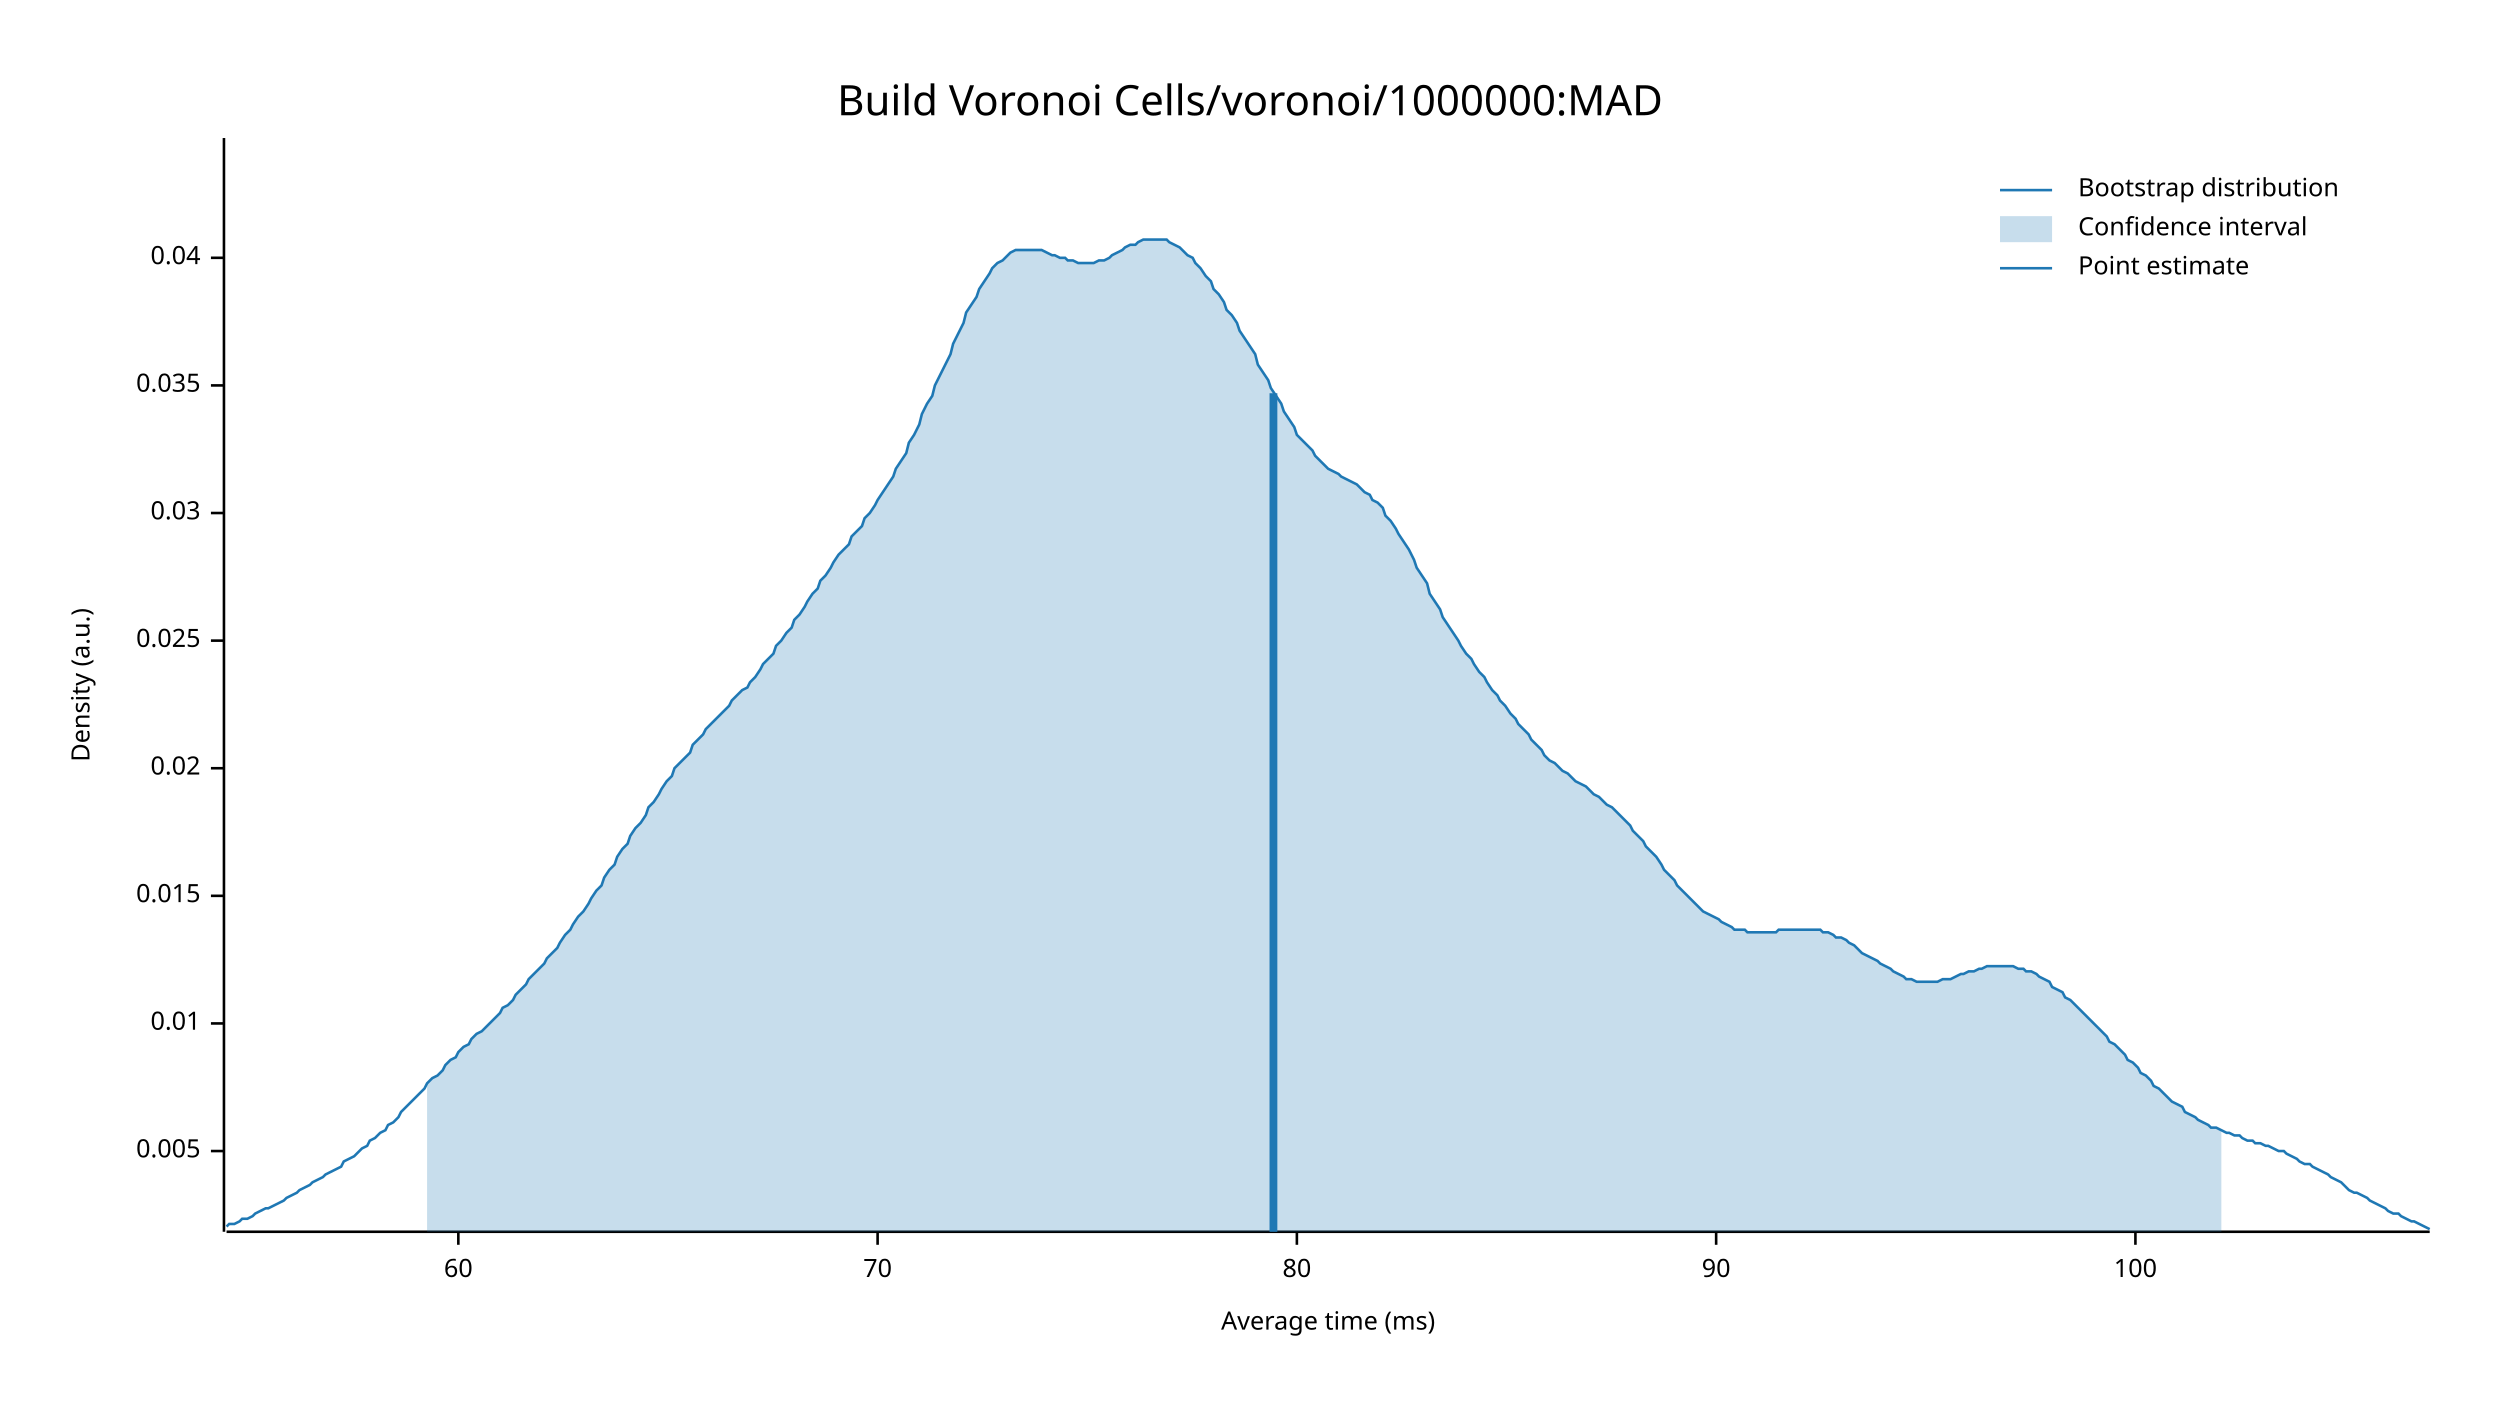
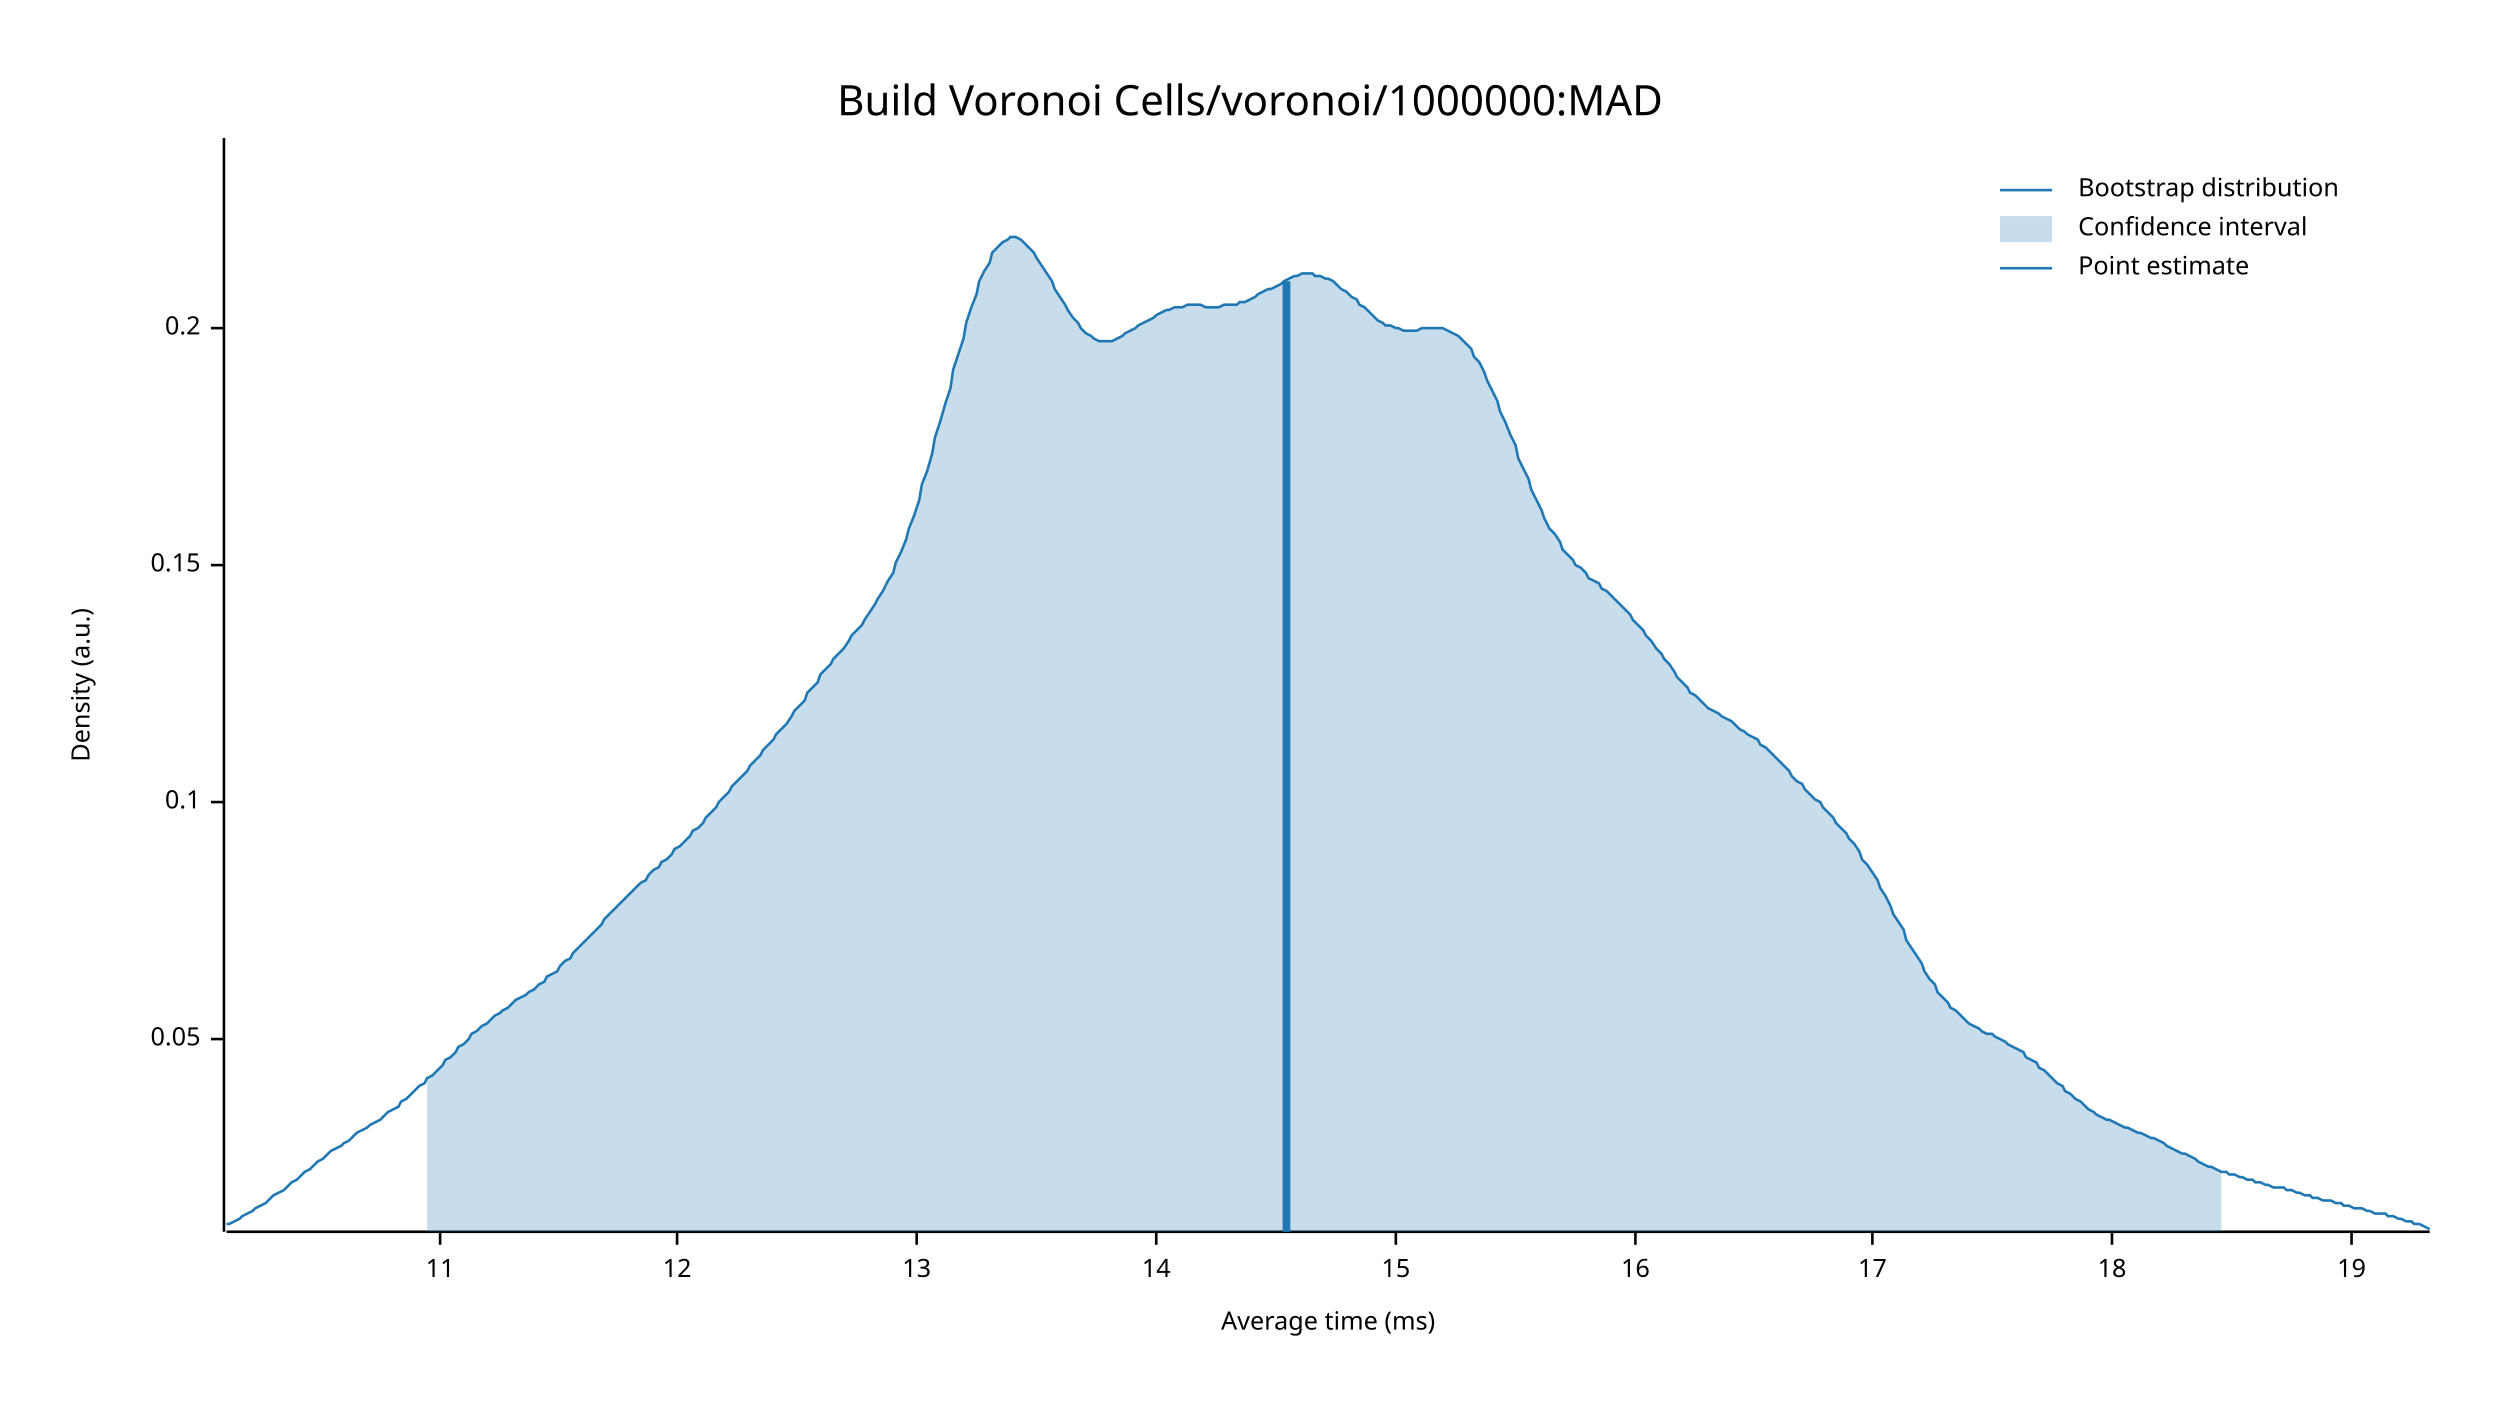
<svg xmlns="http://www.w3.org/2000/svg" width="960" height="540" viewBox="0 0 960 540">
  <text x="480" y="32" dy="0.76em" text-anchor="middle" font-family="sans-serif" font-size="16.129" opacity="1" fill="#000000">
Build Voronoi Cells/voronoi/1000000:MAD
</text>
  <text x="27" y="263" dy="0.76em" text-anchor="middle" font-family="sans-serif" font-size="9.677" opacity="1" fill="#000000" transform="rotate(270, 27, 263)">
Density (a.u.)
</text>
  <text x="510" y="513" dy="-0.5ex" text-anchor="middle" font-family="sans-serif" font-size="9.677" opacity="1" fill="#000000">
Average time (ms)
</text>
  <polyline fill="none" opacity="1" stroke="#000000" stroke-width="1" points="86,53 86,473 " />
-   <text x="77" y="442" dy="0.5ex" text-anchor="end" font-family="sans-serif" font-size="9.677" opacity="1" fill="#000000">
- 0.005
+   <text x="77" y="399" dy="0.5ex" text-anchor="end" font-family="sans-serif" font-size="9.677" opacity="1" fill="#000000">
+ 0.05
</text>
-   <polyline fill="none" opacity="1" stroke="#000000" stroke-width="1" points="81,442 86,442 " />
-   <text x="77" y="393" dy="0.5ex" text-anchor="end" font-family="sans-serif" font-size="9.677" opacity="1" fill="#000000">
- 0.01
+   <polyline fill="none" opacity="1" stroke="#000000" stroke-width="1" points="81,399 86,399 " />
+   <text x="77" y="308" dy="0.5ex" text-anchor="end" font-family="sans-serif" font-size="9.677" opacity="1" fill="#000000">
+ 0.1
</text>
-   <polyline fill="none" opacity="1" stroke="#000000" stroke-width="1" points="81,393 86,393 " />
-   <text x="77" y="344" dy="0.5ex" text-anchor="end" font-family="sans-serif" font-size="9.677" opacity="1" fill="#000000">
- 0.015
+   <polyline fill="none" opacity="1" stroke="#000000" stroke-width="1" points="81,308 86,308 " />
+   <text x="77" y="217" dy="0.5ex" text-anchor="end" font-family="sans-serif" font-size="9.677" opacity="1" fill="#000000">
+ 0.15
</text>
-   <polyline fill="none" opacity="1" stroke="#000000" stroke-width="1" points="81,344 86,344 " />
-   <text x="77" y="295" dy="0.5ex" text-anchor="end" font-family="sans-serif" font-size="9.677" opacity="1" fill="#000000">
- 0.02
+   <polyline fill="none" opacity="1" stroke="#000000" stroke-width="1" points="81,217 86,217 " />
+   <text x="77" y="126" dy="0.5ex" text-anchor="end" font-family="sans-serif" font-size="9.677" opacity="1" fill="#000000">
+ 0.2
</text>
-   <polyline fill="none" opacity="1" stroke="#000000" stroke-width="1" points="81,295 86,295 " />
-   <text x="77" y="246" dy="0.5ex" text-anchor="end" font-family="sans-serif" font-size="9.677" opacity="1" fill="#000000">
- 0.025
+   <polyline fill="none" opacity="1" stroke="#000000" stroke-width="1" points="81,126 86,126 " />
+   <polyline fill="none" opacity="1" stroke="#000000" stroke-width="1" points="87,473 933,473 " />
+   <text x="169" y="483" dy="0.76em" text-anchor="middle" font-family="sans-serif" font-size="9.677" opacity="1" fill="#000000">
+ 11
</text>
-   <polyline fill="none" opacity="1" stroke="#000000" stroke-width="1" points="81,246 86,246 " />
-   <text x="77" y="197" dy="0.5ex" text-anchor="end" font-family="sans-serif" font-size="9.677" opacity="1" fill="#000000">
- 0.03
+   <polyline fill="none" opacity="1" stroke="#000000" stroke-width="1" points="169,473 169,478 " />
+   <text x="260" y="483" dy="0.76em" text-anchor="middle" font-family="sans-serif" font-size="9.677" opacity="1" fill="#000000">
+ 12
</text>
-   <polyline fill="none" opacity="1" stroke="#000000" stroke-width="1" points="81,197 86,197 " />
-   <text x="77" y="148" dy="0.5ex" text-anchor="end" font-family="sans-serif" font-size="9.677" opacity="1" fill="#000000">
- 0.035
+   <polyline fill="none" opacity="1" stroke="#000000" stroke-width="1" points="260,473 260,478 " />
+   <text x="352" y="483" dy="0.76em" text-anchor="middle" font-family="sans-serif" font-size="9.677" opacity="1" fill="#000000">
+ 13
</text>
-   <polyline fill="none" opacity="1" stroke="#000000" stroke-width="1" points="81,148 86,148 " />
-   <text x="77" y="99" dy="0.5ex" text-anchor="end" font-family="sans-serif" font-size="9.677" opacity="1" fill="#000000">
- 0.04
+   <polyline fill="none" opacity="1" stroke="#000000" stroke-width="1" points="352,473 352,478 " />
+   <text x="444" y="483" dy="0.76em" text-anchor="middle" font-family="sans-serif" font-size="9.677" opacity="1" fill="#000000">
+ 14
</text>
-   <polyline fill="none" opacity="1" stroke="#000000" stroke-width="1" points="81,99 86,99 " />
-   <polyline fill="none" opacity="1" stroke="#000000" stroke-width="1" points="87,473 933,473 " />
-   <text x="176" y="483" dy="0.76em" text-anchor="middle" font-family="sans-serif" font-size="9.677" opacity="1" fill="#000000">
- 60
+   <polyline fill="none" opacity="1" stroke="#000000" stroke-width="1" points="444,473 444,478 " />
+   <text x="536" y="483" dy="0.76em" text-anchor="middle" font-family="sans-serif" font-size="9.677" opacity="1" fill="#000000">
+ 15
</text>
-   <polyline fill="none" opacity="1" stroke="#000000" stroke-width="1" points="176,473 176,478 " />
-   <text x="337" y="483" dy="0.76em" text-anchor="middle" font-family="sans-serif" font-size="9.677" opacity="1" fill="#000000">
- 70
+   <polyline fill="none" opacity="1" stroke="#000000" stroke-width="1" points="536,473 536,478 " />
+   <text x="628" y="483" dy="0.76em" text-anchor="middle" font-family="sans-serif" font-size="9.677" opacity="1" fill="#000000">
+ 16
</text>
-   <polyline fill="none" opacity="1" stroke="#000000" stroke-width="1" points="337,473 337,478 " />
-   <text x="498" y="483" dy="0.76em" text-anchor="middle" font-family="sans-serif" font-size="9.677" opacity="1" fill="#000000">
- 80
+   <polyline fill="none" opacity="1" stroke="#000000" stroke-width="1" points="628,473 628,478 " />
+   <text x="719" y="483" dy="0.76em" text-anchor="middle" font-family="sans-serif" font-size="9.677" opacity="1" fill="#000000">
+ 17
</text>
-   <polyline fill="none" opacity="1" stroke="#000000" stroke-width="1" points="498,473 498,478 " />
-   <text x="659" y="483" dy="0.76em" text-anchor="middle" font-family="sans-serif" font-size="9.677" opacity="1" fill="#000000">
- 90
+   <polyline fill="none" opacity="1" stroke="#000000" stroke-width="1" points="719,473 719,478 " />
+   <text x="811" y="483" dy="0.76em" text-anchor="middle" font-family="sans-serif" font-size="9.677" opacity="1" fill="#000000">
+ 18
</text>
-   <polyline fill="none" opacity="1" stroke="#000000" stroke-width="1" points="659,473 659,478 " />
-   <text x="820" y="483" dy="0.76em" text-anchor="middle" font-family="sans-serif" font-size="9.677" opacity="1" fill="#000000">
- 100
+   <polyline fill="none" opacity="1" stroke="#000000" stroke-width="1" points="811,473 811,478 " />
+   <text x="903" y="483" dy="0.76em" text-anchor="middle" font-family="sans-serif" font-size="9.677" opacity="1" fill="#000000">
+ 19
</text>
-   <polyline fill="none" opacity="1" stroke="#000000" stroke-width="1" points="820,473 820,478 " />
-   <polyline fill="none" opacity="1" stroke="#1F78B4" stroke-width="1" points="87,471 88,470 90,470 92,469 93,468 95,468 97,467 98,466 100,465 102,464 103,464 105,463 107,462 109,461 110,460 112,459 114,458 115,457 117,456 119,455 120,454 122,453 124,452 125,451 127,450 129,449 131,448 132,446 134,445 136,444 137,443 139,441 141,440 142,438 144,437 146,435 148,434 149,432 151,431 153,429 154,427 156,425 158,423 159,422 161,420 163,418 164,416 166,414 168,413 170,411 171,409 173,407 175,406 176,404 178,402 180,401 181,399 183,397 185,396 187,394 188,393 190,391 192,389 193,387 195,386 197,384 198,382 200,380 202,378 203,376 205,374 207,372 209,370 210,368 212,366 214,364 215,362 217,359 219,357 220,355 222,352 224,350 226,347 227,345 229,342 231,340 232,337 234,334 236,332 237,329 239,326 241,324 242,321 244,318 246,316 248,313 249,310 251,308 253,305 254,303 256,300 258,298 259,295 261,293 263,291 265,289 266,286 268,284 270,282 271,280 273,278 275,276 276,275 278,273 280,271 281,269 283,267 285,265 287,264 288,262 290,260 292,257 293,255 295,253 297,251 298,248 300,246 302,243 304,241 305,238 307,236 309,233 310,231 312,228 314,226 315,223 317,221 319,218 320,216 322,213 324,211 326,209 327,206 329,204 331,202 332,199 334,197 336,194 337,192 339,189 341,186 343,183 344,180 346,177 348,174 349,170 351,167 353,163 354,159 356,155 358,152 359,148 361,144 363,140 365,136 366,132 368,128 370,124 371,120 373,117 375,114 376,111 378,108 380,105 381,103 383,101 385,100 387,98 388,97 390,96 392,96 393,96 395,96 397,96 398,96 400,96 402,97 404,98 405,98 407,99 409,99 410,100 412,100 414,101 415,101 417,101 419,101 420,101 422,100 424,100 426,99 427,98 429,97 431,96 432,95 434,94 436,94 437,93 439,92 441,92 443,92 444,92 446,92 448,92 449,93 451,94 453,95 454,96 456,98 458,99 459,101 461,103 463,106 465,108 466,111 468,113 470,116 471,119 473,121 475,124 476,127 478,130 480,133 482,136 483,140 485,143 487,146 488,149 490,152 492,155 493,158 495,161 497,164 498,167 500,169 502,171 504,173 505,175 507,177 509,179 510,180 512,181 514,182 515,183 517,184 519,185 521,186 522,187 524,189 526,190 527,192 529,193 531,195 532,198 534,200 536,203 537,205 539,208 541,211 543,215 544,218 546,221 548,224 549,228 551,231 553,234 554,237 556,240 558,243 560,246 561,248 563,251 565,253 566,255 568,258 570,260 571,262 573,265 575,267 576,269 578,271 580,274 582,276 583,278 585,280 587,282 588,284 590,286 592,288 593,290 595,292 597,293 599,295 600,296 602,297 604,299 605,300 607,301 609,302 610,303 612,305 614,306 615,307 617,309 619,310 621,312 622,313 624,315 626,317 627,319 629,321 631,323 632,325 634,327 636,329 638,332 639,334 641,336 643,338 644,340 646,342 648,344 649,345 651,347 653,349 654,350 656,351 658,352 660,353 661,354 663,355 665,356 666,357 668,357 670,357 671,358 673,358 675,358 676,358 678,358 680,358 682,358 683,357 685,357 687,357 688,357 690,357 692,357 693,357 695,357 697,357 699,357 700,358 702,358 704,359 705,360 707,360 709,361 710,362 712,363 714,365 715,366 717,367 719,368 721,369 722,370 724,371 726,372 727,373 729,374 731,375 732,376 734,376 736,377 738,377 739,377 741,377 743,377 744,377 746,376 748,376 749,376 751,375 753,374 754,374 756,373 758,373 760,372 761,372 763,371 765,371 766,371 768,371 770,371 771,371 773,371 775,372 777,372 778,373 780,373 782,374 783,375 785,376 787,377 788,379 790,380 792,381 793,383 795,384 797,386 799,388 800,389 802,391 804,393 805,394 807,396 809,398 810,400 812,401 814,403 816,405 817,407 819,408 821,410 822,412 824,413 826,415 827,417 829,418 831,420 832,421 834,423 836,424 838,425 839,427 841,428 843,429 844,430 846,431 848,432 849,433 851,433 853,434 855,435 856,435 858,436 860,436 861,437 863,438 865,438 866,439 868,439 870,440 871,440 873,441 875,442 877,442 878,443 880,444 882,445 883,446 885,447 887,447 888,448 890,449 892,450 894,451 895,452 897,453 899,454 900,455 902,457 904,458 905,458 907,459 909,460 910,461 912,462 914,463 916,464 917,465 919,466 921,466 922,467 924,468 926,469 927,469 929,470 931,471 933,472 " />
-   <polygon opacity="0.25" fill="#1F78B4" points="164,416 166,414 168,413 170,411 171,409 173,407 175,406 176,404 178,402 180,401 181,399 183,397 185,396 187,394 188,393 190,391 192,389 193,387 195,386 197,384 198,382 200,380 202,378 203,376 205,374 207,372 209,370 210,368 212,366 214,364 215,362 217,359 219,357 220,355 222,352 224,350 226,347 227,345 229,342 231,340 232,337 234,334 236,332 237,329 239,326 241,324 242,321 244,318 246,316 248,313 249,310 251,308 253,305 254,303 256,300 258,298 259,295 261,293 263,291 265,289 266,286 268,284 270,282 271,280 273,278 275,276 276,275 278,273 280,271 281,269 283,267 285,265 287,264 288,262 290,260 292,257 293,255 295,253 297,251 298,248 300,246 302,243 304,241 305,238 307,236 309,233 310,231 312,228 314,226 315,223 317,221 319,218 320,216 322,213 324,211 326,209 327,206 329,204 331,202 332,199 334,197 336,194 337,192 339,189 341,186 343,183 344,180 346,177 348,174 349,170 351,167 353,163 354,159 356,155 358,152 359,148 361,144 363,140 365,136 366,132 368,128 370,124 371,120 373,117 375,114 376,111 378,108 380,105 381,103 383,101 385,100 387,98 388,97 390,96 392,96 393,96 395,96 397,96 398,96 400,96 402,97 404,98 405,98 407,99 409,99 410,100 412,100 414,101 415,101 417,101 419,101 420,101 422,100 424,100 426,99 427,98 429,97 431,96 432,95 434,94 436,94 437,93 439,92 441,92 443,92 444,92 446,92 448,92 449,93 451,94 453,95 454,96 456,98 458,99 459,101 461,103 463,106 465,108 466,111 468,113 470,116 471,119 473,121 475,124 476,127 478,130 480,133 482,136 483,140 485,143 487,146 488,149 490,152 492,155 493,158 495,161 497,164 498,167 500,169 502,171 504,173 505,175 507,177 509,179 510,180 512,181 514,182 515,183 517,184 519,185 521,186 522,187 524,189 526,190 527,192 529,193 531,195 532,198 534,200 536,203 537,205 539,208 541,211 543,215 544,218 546,221 548,224 549,228 551,231 553,234 554,237 556,240 558,243 560,246 561,248 563,251 565,253 566,255 568,258 570,260 571,262 573,265 575,267 576,269 578,271 580,274 582,276 583,278 585,280 587,282 588,284 590,286 592,288 593,290 595,292 597,293 599,295 600,296 602,297 604,299 605,300 607,301 609,302 610,303 612,305 614,306 615,307 617,309 619,310 621,312 622,313 624,315 626,317 627,319 629,321 631,323 632,325 634,327 636,329 638,332 639,334 641,336 643,338 644,340 646,342 648,344 649,345 651,347 653,349 654,350 656,351 658,352 660,353 661,354 663,355 665,356 666,357 668,357 670,357 671,358 673,358 675,358 676,358 678,358 680,358 682,358 683,357 685,357 687,357 688,357 690,357 692,357 693,357 695,357 697,357 699,357 700,358 702,358 704,359 705,360 707,360 709,361 710,362 712,363 714,365 715,366 717,367 719,368 721,369 722,370 724,371 726,372 727,373 729,374 731,375 732,376 734,376 736,377 738,377 739,377 741,377 743,377 744,377 746,376 748,376 749,376 751,375 753,374 754,374 756,373 758,373 760,372 761,372 763,371 765,371 766,371 768,371 770,371 771,371 773,371 775,372 777,372 778,373 780,373 782,374 783,375 785,376 787,377 788,379 790,380 792,381 793,383 795,384 797,386 799,388 800,389 802,391 804,393 805,394 807,396 809,398 810,400 812,401 814,403 816,405 817,407 819,408 821,410 822,412 824,413 826,415 827,417 829,418 831,420 832,421 834,423 836,424 838,425 839,427 841,428 843,429 844,430 846,431 848,432 849,433 851,433 853,434 853,473 164,473 " />
-   <polyline fill="none" opacity="1" stroke="#1F78B4" stroke-width="3" points="489,473 489,151 " />
+   <polyline fill="none" opacity="1" stroke="#000000" stroke-width="1" points="903,473 903,478 " />
+   <polyline fill="none" opacity="1" stroke="#1F78B4" stroke-width="1" points="87,470 88,470 90,469 92,468 93,467 95,466 97,465 98,464 100,463 102,462 103,461 105,459 107,458 109,457 110,456 112,454 114,453 115,452 117,450 119,449 120,448 122,446 124,445 125,444 127,442 129,441 131,440 132,439 134,438 136,436 137,435 139,434 141,433 142,432 144,431 146,430 148,428 149,427 151,426 153,425 154,423 156,422 158,420 159,419 161,417 163,416 164,414 166,413 168,411 170,409 171,407 173,406 175,404 176,402 178,401 180,399 181,397 183,396 185,394 187,393 188,392 190,390 192,389 193,388 195,387 197,385 198,384 200,383 202,382 203,381 205,380 207,378 209,377 210,375 212,374 214,373 215,371 217,369 219,368 220,366 222,364 224,362 226,360 227,359 229,357 231,355 232,353 234,351 236,349 237,348 239,346 241,344 242,343 244,341 246,339 248,338 249,336 251,334 253,333 254,331 256,330 258,328 259,326 261,325 263,323 265,321 266,319 268,318 270,316 271,314 273,312 275,310 276,308 278,306 280,304 281,302 283,300 285,298 287,296 288,294 290,292 292,290 293,288 295,286 297,284 298,282 300,280 302,278 304,275 305,273 307,271 309,269 310,266 312,264 314,262 315,259 317,257 319,255 320,253 322,251 324,249 326,246 327,244 329,242 331,240 332,238 334,235 336,232 337,230 339,227 341,223 343,220 344,216 346,212 348,207 349,203 351,198 353,192 354,186 356,181 358,174 359,168 361,162 363,155 365,149 366,142 368,136 370,130 371,124 373,118 375,113 376,108 378,104 380,101 381,97 383,95 385,93 387,92 388,91 390,91 392,92 393,93 395,95 397,97 398,99 400,102 402,105 404,108 405,111 407,114 409,117 410,119 412,122 414,124 415,126 417,128 419,129 420,130 422,131 424,131 426,131 427,131 429,130 431,129 432,128 434,127 436,126 437,125 439,124 441,123 443,122 444,121 446,120 448,119 449,119 451,118 453,118 454,118 456,117 458,117 459,117 461,117 463,118 465,118 466,118 468,118 470,117 471,117 473,117 475,117 476,116 478,116 480,115 482,114 483,113 485,112 487,111 488,111 490,110 492,109 493,108 495,107 497,106 498,106 500,105 502,105 504,105 505,106 507,106 509,107 510,107 512,108 514,110 515,111 517,112 519,114 521,115 522,117 524,118 526,120 527,121 529,123 531,124 532,125 534,125 536,126 537,126 539,127 541,127 543,127 544,127 546,126 548,126 549,126 551,126 553,126 554,126 556,127 558,128 560,129 561,130 563,132 565,134 566,137 568,139 570,143 571,146 573,150 575,154 576,158 578,162 580,167 582,171 583,176 585,180 587,184 588,188 590,192 592,196 593,199 595,203 597,205 599,208 600,211 602,213 604,215 605,217 607,218 609,220 610,222 612,223 614,224 615,226 617,227 619,229 621,231 622,232 624,234 626,236 627,238 629,240 631,242 632,244 634,246 636,249 638,251 639,253 641,255 643,258 644,260 646,262 648,264 649,266 651,267 653,269 654,270 656,272 658,273 660,274 661,275 663,276 665,277 666,278 668,280 670,281 671,282 673,283 675,284 676,286 678,287 680,289 682,291 683,292 685,294 687,296 688,298 690,300 692,301 693,303 695,305 697,307 699,308 700,310 702,312 704,314 705,316 707,318 709,320 710,322 712,324 714,327 715,330 717,332 719,335 721,338 722,341 724,344 726,348 727,351 729,354 731,357 732,361 734,364 736,367 738,370 739,373 741,376 743,378 744,381 746,383 748,385 749,387 751,388 753,390 754,391 756,393 758,394 760,395 761,396 763,397 765,397 766,398 768,399 770,400 771,401 773,402 775,403 777,404 778,406 780,407 782,408 783,410 785,411 787,413 788,414 790,416 792,417 793,419 795,420 797,422 799,423 800,424 802,426 804,427 805,428 807,429 809,430 810,430 812,431 814,432 816,433 817,433 819,434 821,435 822,435 824,436 826,437 827,437 829,438 831,439 832,440 834,441 836,442 838,443 839,443 841,444 843,445 844,446 846,447 848,448 849,448 851,449 853,450 855,450 856,451 858,451 860,452 861,452 863,453 865,453 866,454 868,454 870,455 871,455 873,456 875,456 877,456 878,457 880,457 882,458 883,458 885,459 887,459 888,460 890,460 892,461 894,461 895,461 897,462 899,462 900,463 902,463 904,464 905,464 907,464 909,465 910,465 912,466 914,466 916,466 917,467 919,467 921,468 922,468 924,469 926,469 927,470 929,470 931,471 933,472 " />
+   <polygon opacity="0.25" fill="#1F78B4" points="164,414 166,413 168,411 170,409 171,407 173,406 175,404 176,402 178,401 180,399 181,397 183,396 185,394 187,393 188,392 190,390 192,389 193,388 195,387 197,385 198,384 200,383 202,382 203,381 205,380 207,378 209,377 210,375 212,374 214,373 215,371 217,369 219,368 220,366 222,364 224,362 226,360 227,359 229,357 231,355 232,353 234,351 236,349 237,348 239,346 241,344 242,343 244,341 246,339 248,338 249,336 251,334 253,333 254,331 256,330 258,328 259,326 261,325 263,323 265,321 266,319 268,318 270,316 271,314 273,312 275,310 276,308 278,306 280,304 281,302 283,300 285,298 287,296 288,294 290,292 292,290 293,288 295,286 297,284 298,282 300,280 302,278 304,275 305,273 307,271 309,269 310,266 312,264 314,262 315,259 317,257 319,255 320,253 322,251 324,249 326,246 327,244 329,242 331,240 332,238 334,235 336,232 337,230 339,227 341,223 343,220 344,216 346,212 348,207 349,203 351,198 353,192 354,186 356,181 358,174 359,168 361,162 363,155 365,149 366,142 368,136 370,130 371,124 373,118 375,113 376,108 378,104 380,101 381,97 383,95 385,93 387,92 388,91 390,91 392,92 393,93 395,95 397,97 398,99 400,102 402,105 404,108 405,111 407,114 409,117 410,119 412,122 414,124 415,126 417,128 419,129 420,130 422,131 424,131 426,131 427,131 429,130 431,129 432,128 434,127 436,126 437,125 439,124 441,123 443,122 444,121 446,120 448,119 449,119 451,118 453,118 454,118 456,117 458,117 459,117 461,117 463,118 465,118 466,118 468,118 470,117 471,117 473,117 475,117 476,116 478,116 480,115 482,114 483,113 485,112 487,111 488,111 490,110 492,109 493,108 495,107 497,106 498,106 500,105 502,105 504,105 505,106 507,106 509,107 510,107 512,108 514,110 515,111 517,112 519,114 521,115 522,117 524,118 526,120 527,121 529,123 531,124 532,125 534,125 536,126 537,126 539,127 541,127 543,127 544,127 546,126 548,126 549,126 551,126 553,126 554,126 556,127 558,128 560,129 561,130 563,132 565,134 566,137 568,139 570,143 571,146 573,150 575,154 576,158 578,162 580,167 582,171 583,176 585,180 587,184 588,188 590,192 592,196 593,199 595,203 597,205 599,208 600,211 602,213 604,215 605,217 607,218 609,220 610,222 612,223 614,224 615,226 617,227 619,229 621,231 622,232 624,234 626,236 627,238 629,240 631,242 632,244 634,246 636,249 638,251 639,253 641,255 643,258 644,260 646,262 648,264 649,266 651,267 653,269 654,270 656,272 658,273 660,274 661,275 663,276 665,277 666,278 668,280 670,281 671,282 673,283 675,284 676,286 678,287 680,289 682,291 683,292 685,294 687,296 688,298 690,300 692,301 693,303 695,305 697,307 699,308 700,310 702,312 704,314 705,316 707,318 709,320 710,322 712,324 714,327 715,330 717,332 719,335 721,338 722,341 724,344 726,348 727,351 729,354 731,357 732,361 734,364 736,367 738,370 739,373 741,376 743,378 744,381 746,383 748,385 749,387 751,388 753,390 754,391 756,393 758,394 760,395 761,396 763,397 765,397 766,398 768,399 770,400 771,401 773,402 775,403 777,404 778,406 780,407 782,408 783,410 785,411 787,413 788,414 790,416 792,417 793,419 795,420 797,422 799,423 800,424 802,426 804,427 805,428 807,429 809,430 810,430 812,431 814,432 816,433 817,433 819,434 821,435 822,435 824,436 826,437 827,437 829,438 831,439 832,440 834,441 836,442 838,443 839,443 841,444 843,445 844,446 846,447 848,448 849,448 851,449 853,450 853,473 164,473 " />
+   <polyline fill="none" opacity="1" stroke="#1F78B4" stroke-width="3" points="494,473 494,108 " />
  <text x="798" y="68" dy="0.76em" text-anchor="start" font-family="sans-serif" font-size="9.677" opacity="1" fill="#000000">
Bootstrap distribution
</text>
  <text x="798" y="83" dy="0.76em" text-anchor="start" font-family="sans-serif" font-size="9.677" opacity="1" fill="#000000">
Confidence interval
</text>
  <text x="798" y="98" dy="0.76em" text-anchor="start" font-family="sans-serif" font-size="9.677" opacity="1" fill="#000000">
Point estimate
</text>
  <polyline fill="none" opacity="1" stroke="#1F78B4" stroke-width="1" points="768,73 788,73 " />
  <rect x="768" y="83" width="20" height="10" opacity="0.25" fill="#1F78B4" stroke="none" />
  <polyline fill="none" opacity="1" stroke="#1F78B4" stroke-width="1" points="768,103 788,103 " />
</svg>
